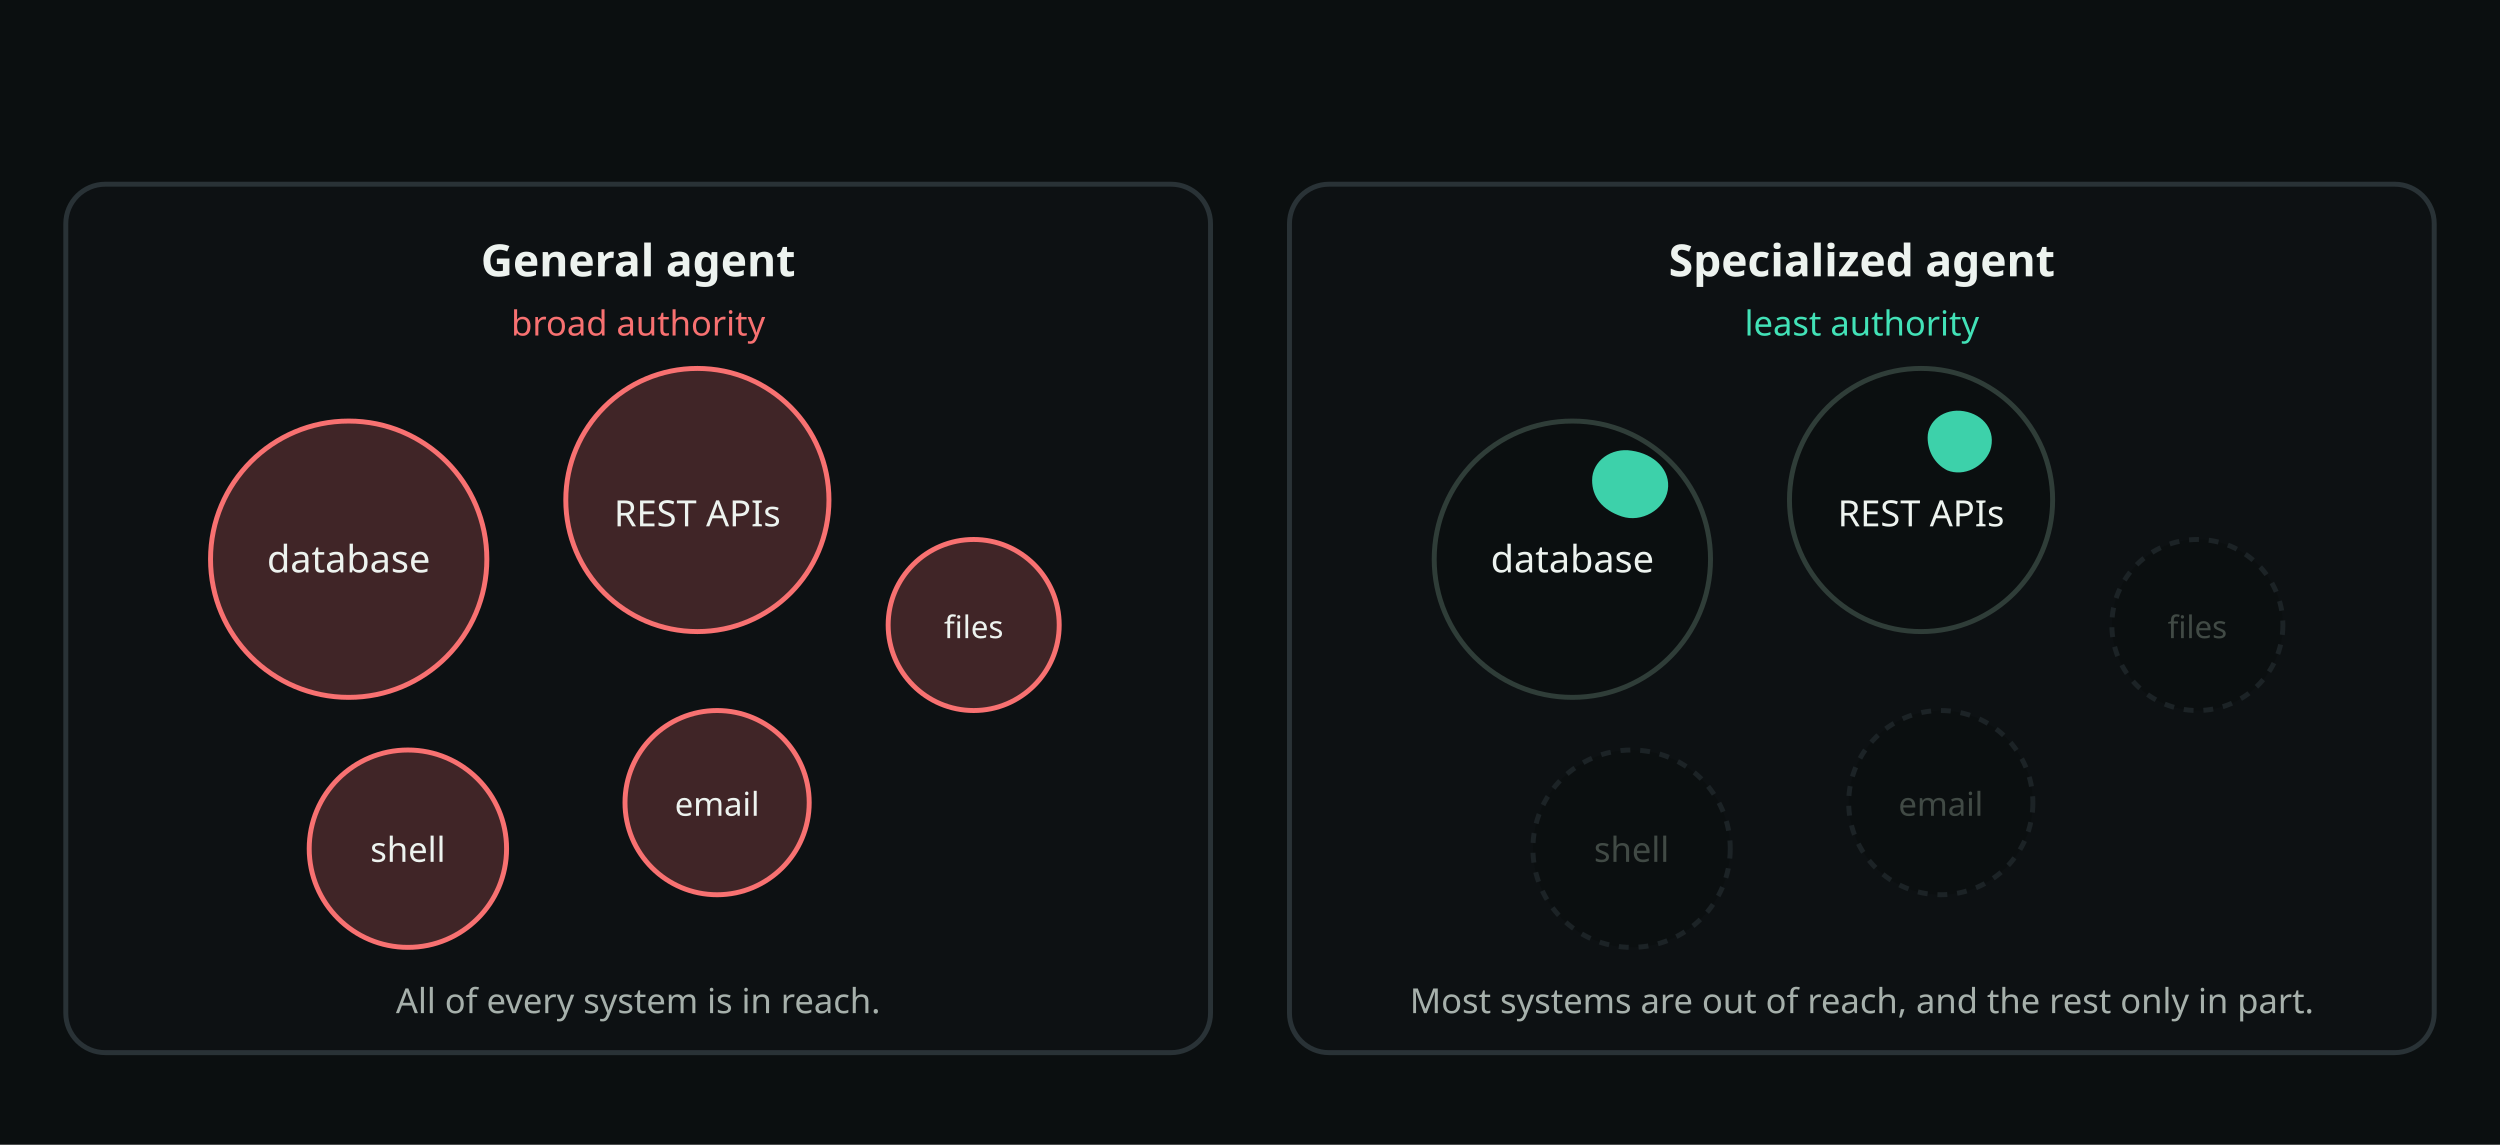
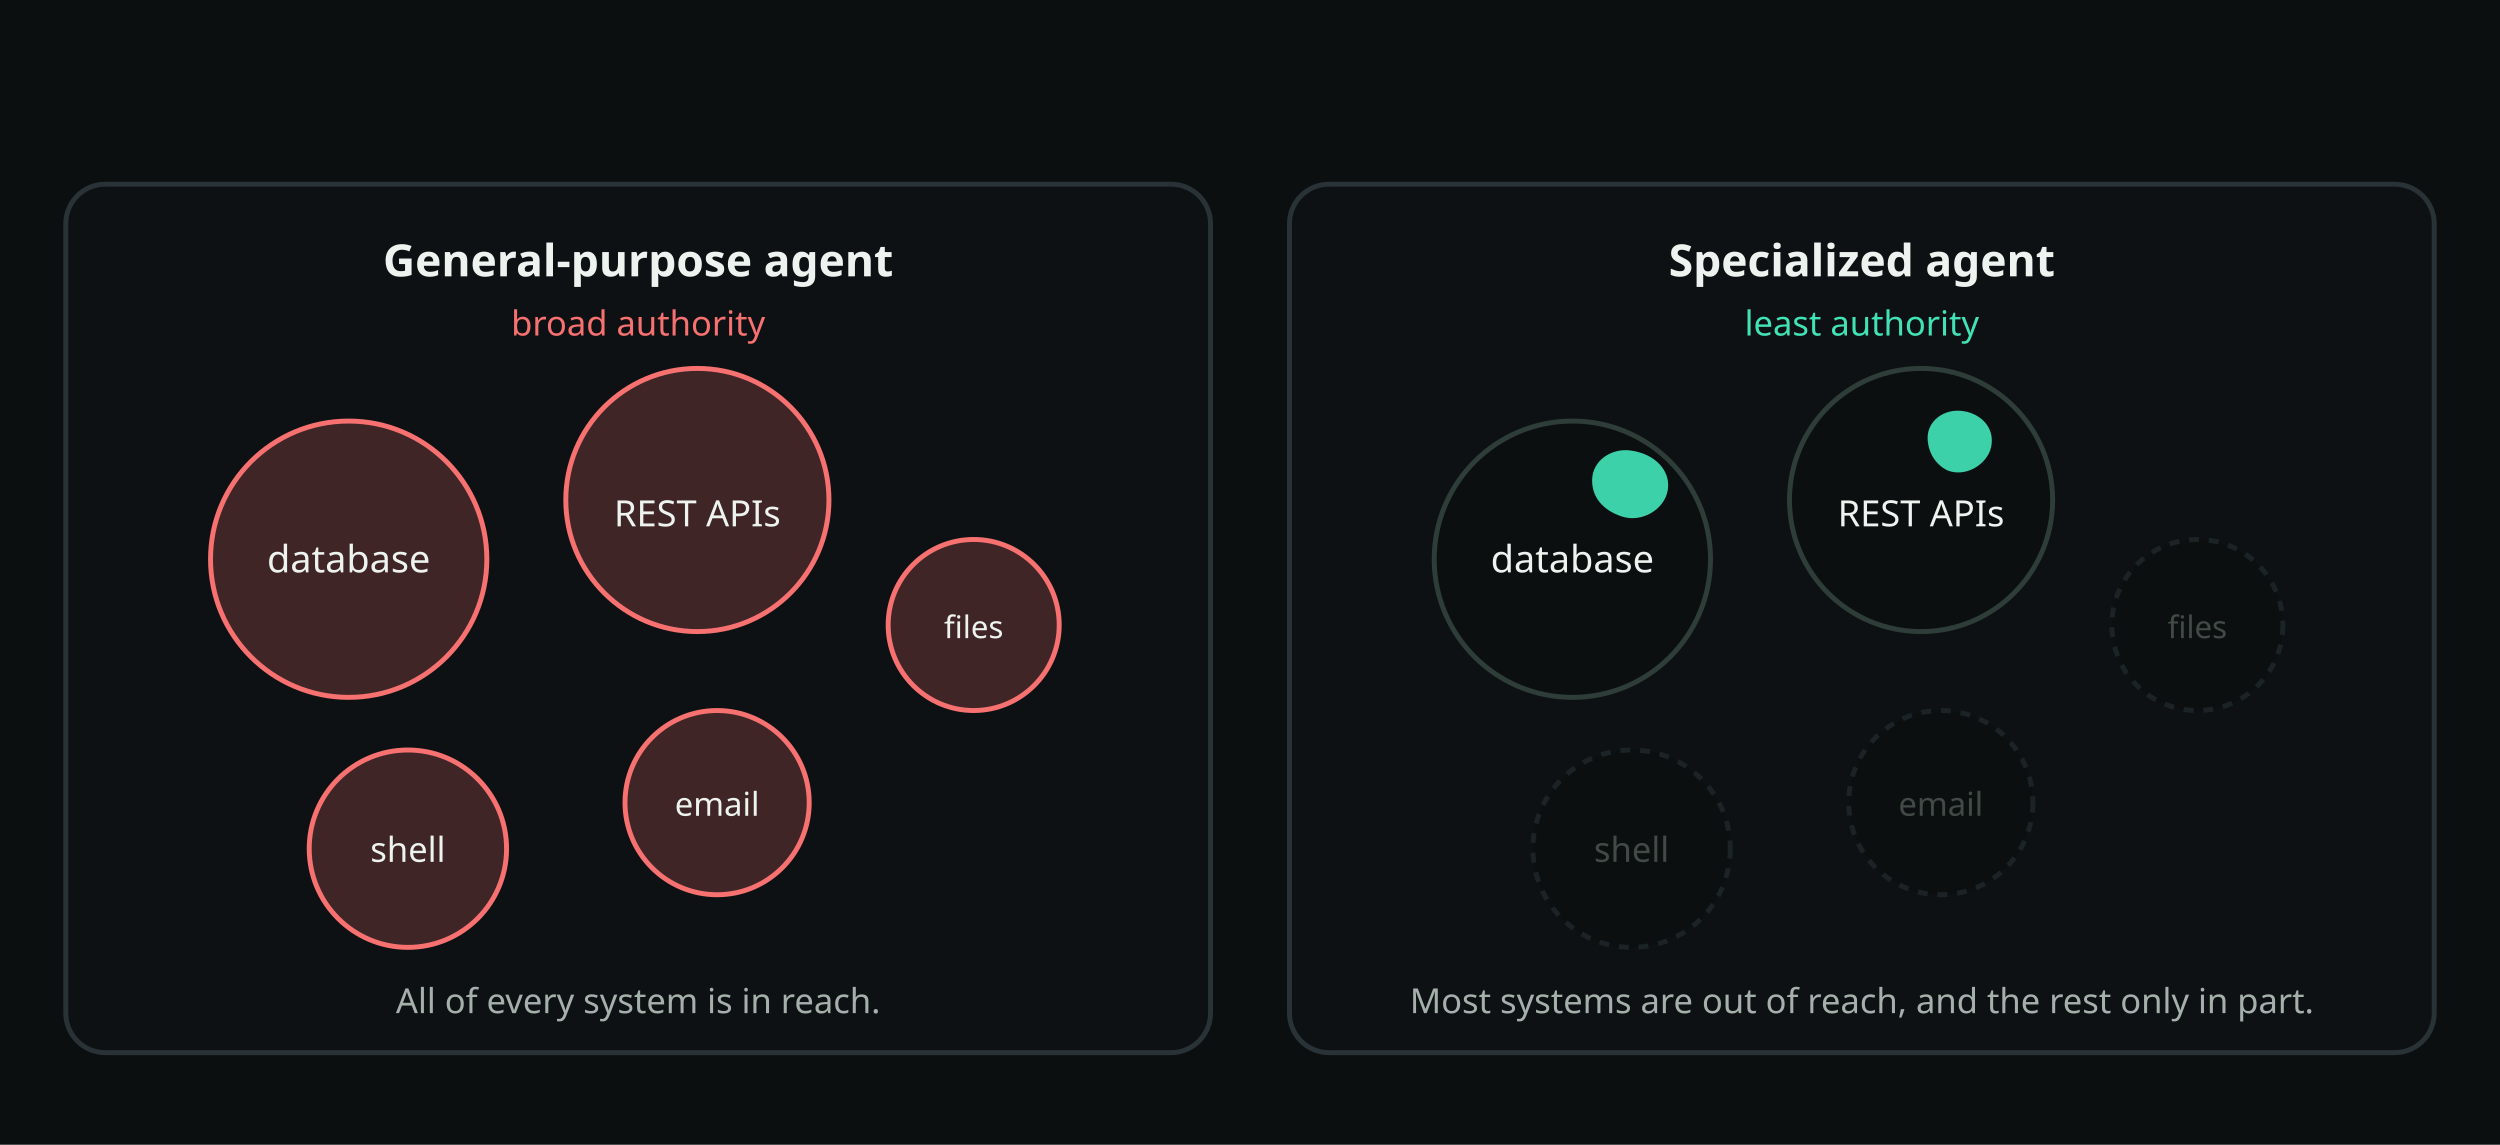
<svg xmlns="http://www.w3.org/2000/svg" viewBox="0 0 760 348" width="760" height="348" role="img" aria-labelledby="gvs-title gvs-desc" style="max-width:100%;height:auto;font-family:system-ui,sans-serif">
  <rect width="760" height="348" fill="#0b0f10" />
  <rect x="20" y="56" width="348" height="264" rx="12" fill="#0d1113" stroke="#293236" stroke-width="1.5" />
-   <text x="194" y="84" text-anchor="middle" font-size="13.5" font-weight="600" fill="#edf3ef">General agent</text>
+   <text x="194" y="84" text-anchor="middle" font-size="13.5" font-weight="600" fill="#edf3ef">General-purpose agent</text>
  <text x="194" y="102" text-anchor="middle" font-size="10.5" fill="#f87171">broad authority</text>
  <g fill="#f87171" fill-opacity="0.22" stroke="#f87171" stroke-width="1.5">
    <circle cx="106" cy="170" r="42" />
    <circle cx="212" cy="152" r="40" />
    <circle cx="296" cy="190" r="26" />
    <circle cx="124" cy="258" r="30" />
    <circle cx="218" cy="244" r="28" />
  </g>
  <g text-anchor="middle" fill="#edf3ef">
    <text x="106" y="174" font-size="11.5">database</text>
    <text x="212" y="160" font-size="11">REST APIs</text>
    <text x="296" y="194" font-size="9.5">files</text>
    <text x="124" y="262" font-size="10.5">shell</text>
    <text x="218" y="248" font-size="10">email</text>
  </g>
  <text x="194" y="308" text-anchor="middle" font-size="10.5" fill="#a6b0ab">All of every system is in reach.</text>
  <rect x="392" y="56" width="348" height="264" rx="12" fill="#0d1113" stroke="#293236" stroke-width="1.5" />
  <text x="566" y="84" text-anchor="middle" font-size="13.5" font-weight="600" fill="#edf3ef">Specialized agent</text>
  <text x="566" y="102" text-anchor="middle" font-size="10.5" fill="#42e2b7">least authority</text>
  <g fill="#0b0f10" stroke="#1c2326" stroke-width="1.5" stroke-dasharray="3 3">
    <circle cx="668" cy="190" r="26" />
    <circle cx="496" cy="258" r="30" />
    <circle cx="590" cy="244" r="28" />
  </g>
  <g text-anchor="middle" fill="#414a45">
    <text x="668" y="194" font-size="9.5">files</text>
    <text x="496" y="262" font-size="10.5">shell</text>
    <text x="590" y="248" font-size="10">email</text>
  </g>
  <g fill="#0b0f10" stroke="#2f3d38" stroke-width="1.5">
    <circle cx="478" cy="170" r="42" />
    <circle cx="584" cy="152" r="40" />
  </g>
  <g fill="#42e2b7" fill-opacity="0.92">
    <path d="M484,146 C484,140 490,136 496,137 C503,138 508,143 507,149 C506,155 499,159 493,157 C487,155 484,151 484,146 Z" />
    <path d="M586,133 C586,128 591,124 597,125 C603,126 607,131 605,137 C603,142 597,145 592,143 C588,141 586,137 586,133 Z" />
  </g>
  <g text-anchor="middle" fill="#edf3ef">
    <text x="478" y="174" font-size="11.5">database</text>
    <text x="584" y="160" font-size="11">REST APIs</text>
  </g>
  <text x="566" y="308" text-anchor="middle" font-size="10.5" fill="#a6b0ab">Most systems are out of reach, and the rest only in part.</text>
</svg>
